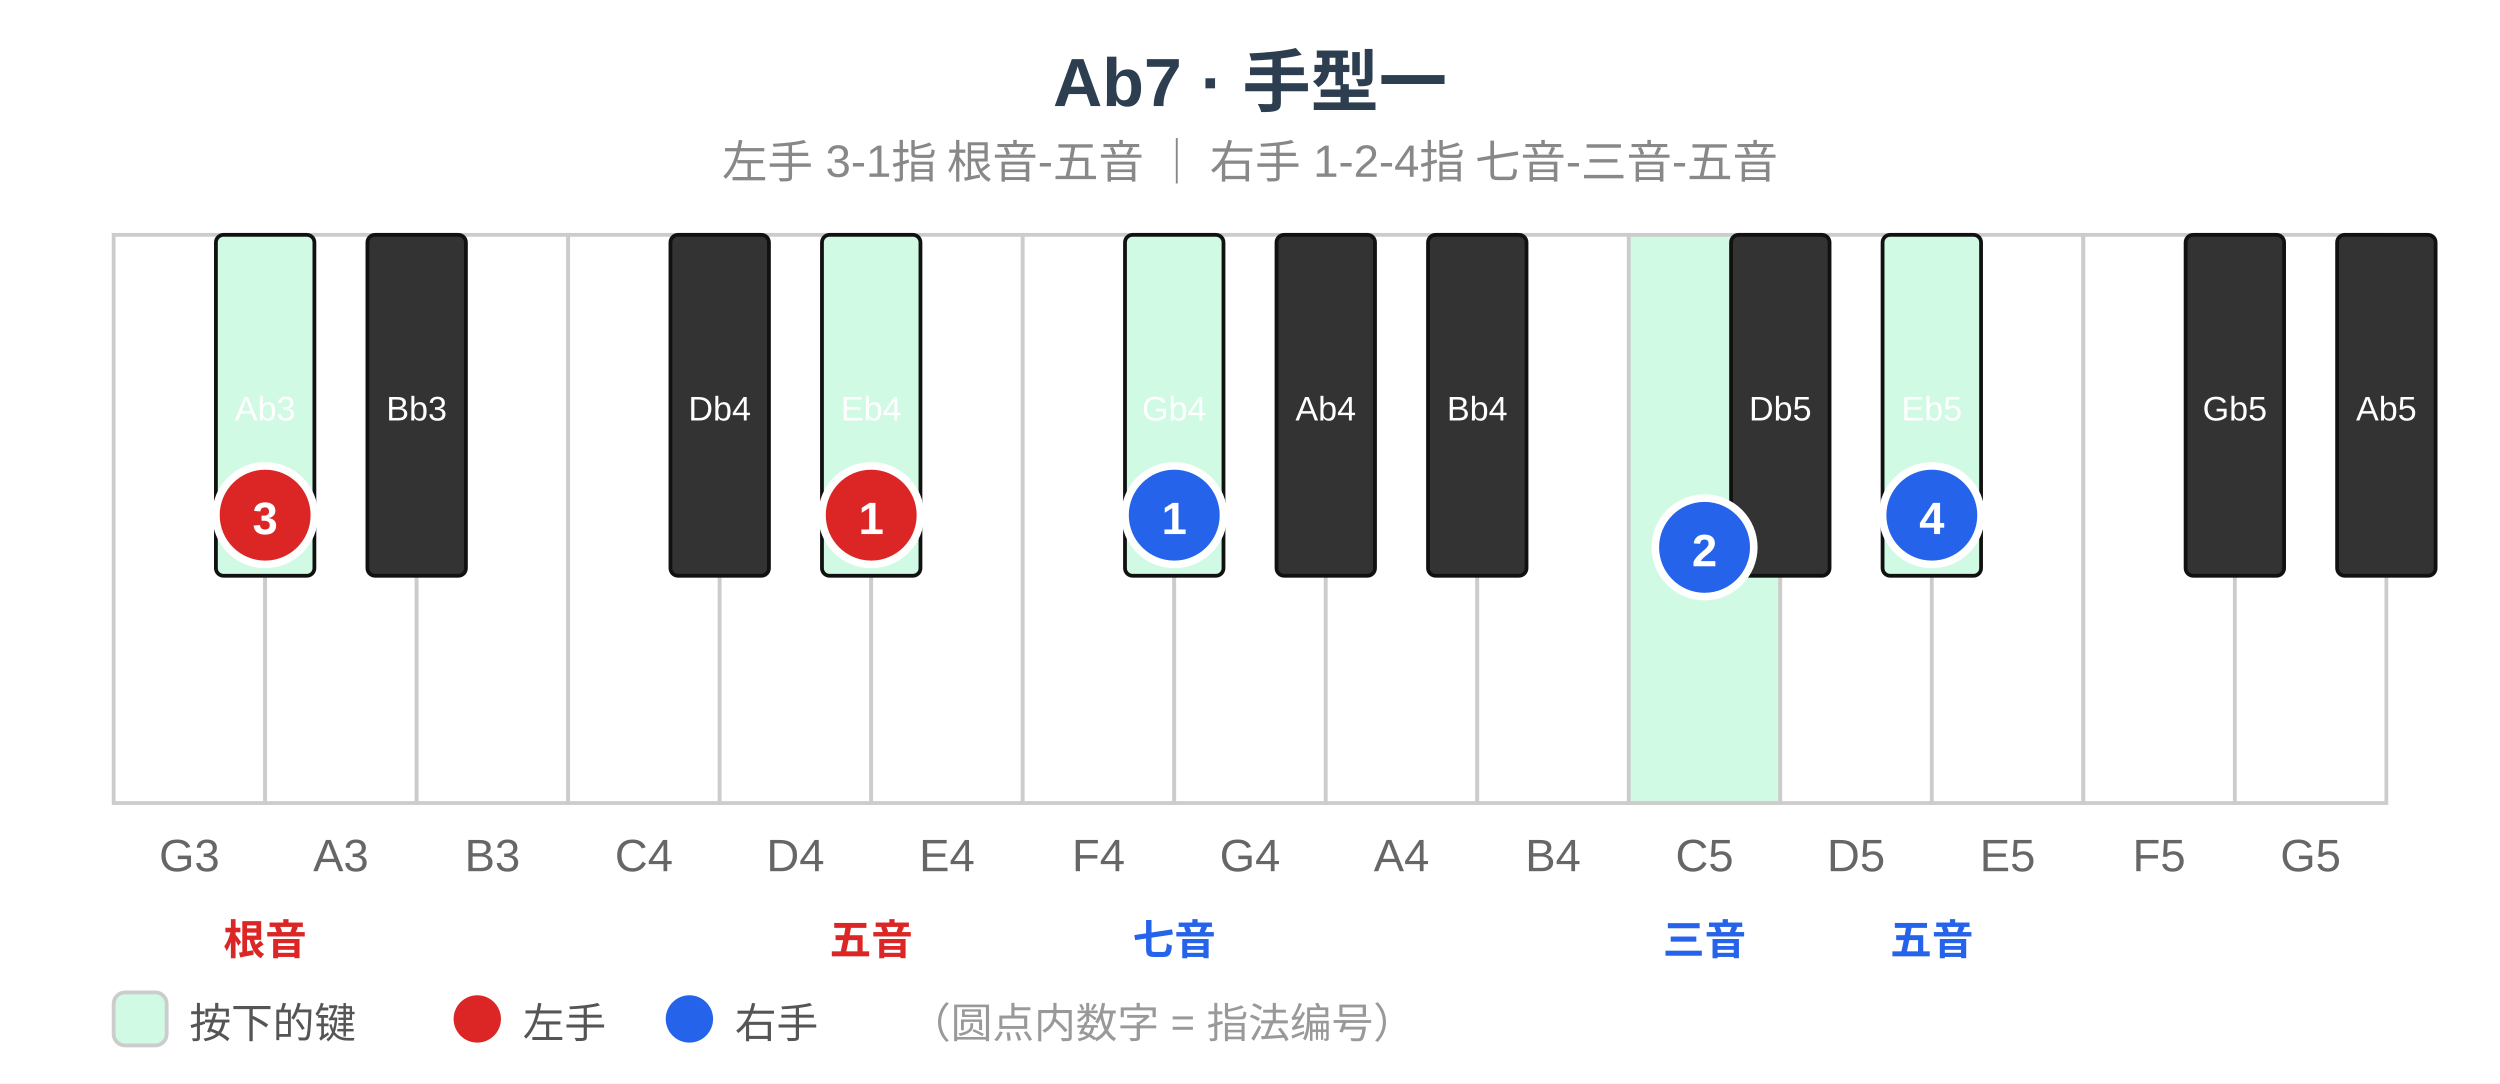
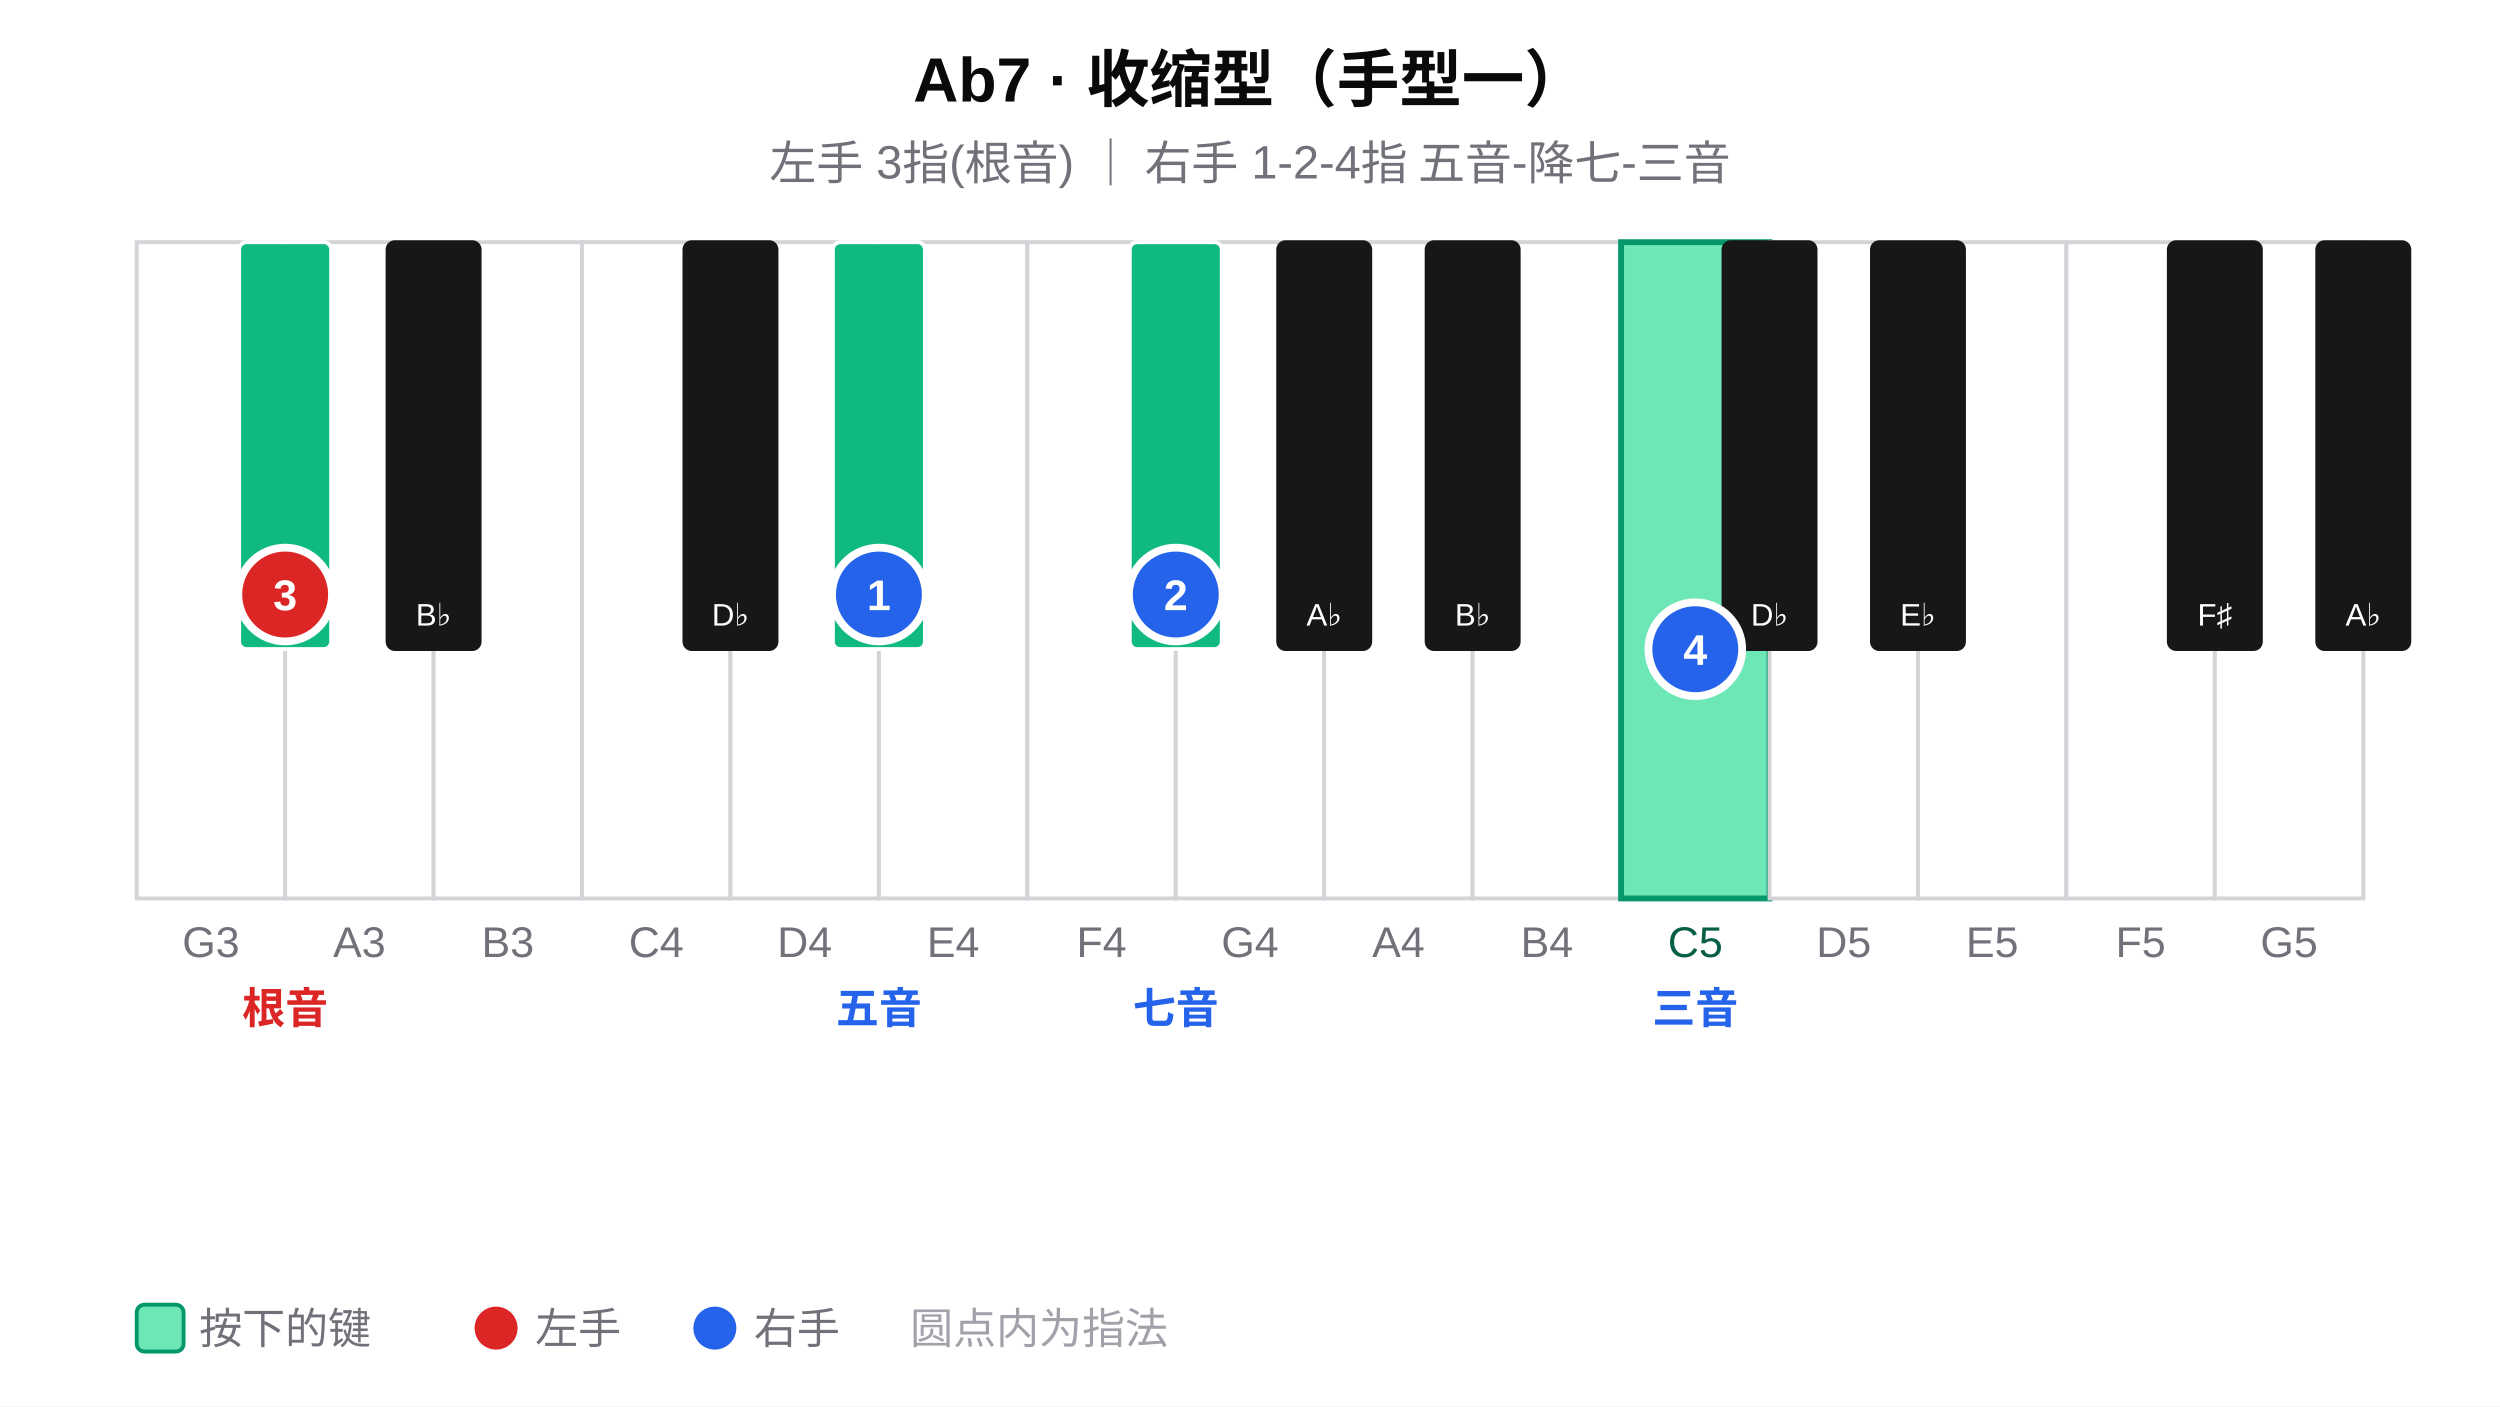
- <svg xmlns="http://www.w3.org/2000/svg" viewBox="0 0 660 286" width="660" height="286">
-   <rect width="660" height="286" fill="#ffffff" />
-   <text x="330.0" y="28" text-anchor="middle" font-family="Arial,sans-serif" font-size="18" font-weight="bold" fill="#2c3e50">Ab7 · 手型一</text>
-   <text x="330.0" y="47" text-anchor="middle" font-family="Arial,sans-serif" font-size="12" fill="#888">左手 3-1指 根音-五音 ｜ 右手 1-2-4指 七音-三音-五音</text>
-   <rect x="30.0" y="62" width="40" height="150" fill="white" stroke="#ccc" stroke-width="1" />
-   <text x="50.0" y="230" text-anchor="middle" font-family="Arial,sans-serif" font-size="12" fill="#666">G3</text>
-   <rect x="70.0" y="62" width="40" height="150" fill="white" stroke="#ccc" stroke-width="1" />
-   <text x="90.0" y="230" text-anchor="middle" font-family="Arial,sans-serif" font-size="12" fill="#666">A3</text>
-   <rect x="110.0" y="62" width="40" height="150" fill="white" stroke="#ccc" stroke-width="1" />
-   <text x="130.0" y="230" text-anchor="middle" font-family="Arial,sans-serif" font-size="12" fill="#666">B3</text>
-   <rect x="150.0" y="62" width="40" height="150" fill="white" stroke="#ccc" stroke-width="1" />
-   <text x="170.0" y="230" text-anchor="middle" font-family="Arial,sans-serif" font-size="12" fill="#666">C4</text>
-   <rect x="190.0" y="62" width="40" height="150" fill="white" stroke="#ccc" stroke-width="1" />
-   <text x="210.0" y="230" text-anchor="middle" font-family="Arial,sans-serif" font-size="12" fill="#666">D4</text>
-   <rect x="230.0" y="62" width="40" height="150" fill="white" stroke="#ccc" stroke-width="1" />
-   <text x="250.0" y="230" text-anchor="middle" font-family="Arial,sans-serif" font-size="12" fill="#666">E4</text>
-   <rect x="270.0" y="62" width="40" height="150" fill="white" stroke="#ccc" stroke-width="1" />
-   <text x="290.0" y="230" text-anchor="middle" font-family="Arial,sans-serif" font-size="12" fill="#666">F4</text>
-   <rect x="310.0" y="62" width="40" height="150" fill="white" stroke="#ccc" stroke-width="1" />
-   <text x="330.0" y="230" text-anchor="middle" font-family="Arial,sans-serif" font-size="12" fill="#666">G4</text>
-   <rect x="350.0" y="62" width="40" height="150" fill="white" stroke="#ccc" stroke-width="1" />
-   <text x="370.0" y="230" text-anchor="middle" font-family="Arial,sans-serif" font-size="12" fill="#666">A4</text>
-   <rect x="390.0" y="62" width="40" height="150" fill="white" stroke="#ccc" stroke-width="1" />
-   <text x="410.0" y="230" text-anchor="middle" font-family="Arial,sans-serif" font-size="12" fill="#666">B4</text>
-   <rect x="430.0" y="62" width="40" height="150" fill="#d1fae5" stroke="#ccc" stroke-width="1" />
-   <text x="450.0" y="230" text-anchor="middle" font-family="Arial,sans-serif" font-size="12" fill="#666">C5</text>
-   <rect x="470.0" y="62" width="40" height="150" fill="white" stroke="#ccc" stroke-width="1" />
-   <text x="490.0" y="230" text-anchor="middle" font-family="Arial,sans-serif" font-size="12" fill="#666">D5</text>
-   <rect x="510.0" y="62" width="40" height="150" fill="white" stroke="#ccc" stroke-width="1" />
-   <text x="530.0" y="230" text-anchor="middle" font-family="Arial,sans-serif" font-size="12" fill="#666">E5</text>
-   <rect x="550.0" y="62" width="40" height="150" fill="white" stroke="#ccc" stroke-width="1" />
-   <text x="570.0" y="230" text-anchor="middle" font-family="Arial,sans-serif" font-size="12" fill="#666">F5</text>
-   <rect x="590.0" y="62" width="40" height="150" fill="white" stroke="#ccc" stroke-width="1" />
-   <text x="610.0" y="230" text-anchor="middle" font-family="Arial,sans-serif" font-size="12" fill="#666">G5</text>
-   <rect x="57.0" y="62" width="26" height="90" fill="#d1fae5" stroke="#111" stroke-width="1" rx="2" />
-   <text x="70.0" y="111.0" text-anchor="middle" font-family="Arial,sans-serif" font-size="9" fill="#fff">Ab3</text>
-   <rect x="97.0" y="62" width="26" height="90" fill="#333" stroke="#111" stroke-width="1" rx="2" />
-   <text x="110.0" y="111.0" text-anchor="middle" font-family="Arial,sans-serif" font-size="9" fill="#fff">Bb3</text>
-   <rect x="177.0" y="62" width="26" height="90" fill="#333" stroke="#111" stroke-width="1" rx="2" />
-   <text x="190.0" y="111.0" text-anchor="middle" font-family="Arial,sans-serif" font-size="9" fill="#fff">Db4</text>
-   <rect x="217.0" y="62" width="26" height="90" fill="#d1fae5" stroke="#111" stroke-width="1" rx="2" />
-   <text x="230.0" y="111.0" text-anchor="middle" font-family="Arial,sans-serif" font-size="9" fill="#fff">Eb4</text>
-   <rect x="297.0" y="62" width="26" height="90" fill="#d1fae5" stroke="#111" stroke-width="1" rx="2" />
-   <text x="310.0" y="111.0" text-anchor="middle" font-family="Arial,sans-serif" font-size="9" fill="#fff">Gb4</text>
-   <rect x="337.0" y="62" width="26" height="90" fill="#333" stroke="#111" stroke-width="1" rx="2" />
-   <text x="350.0" y="111.0" text-anchor="middle" font-family="Arial,sans-serif" font-size="9" fill="#fff">Ab4</text>
-   <rect x="377.0" y="62" width="26" height="90" fill="#333" stroke="#111" stroke-width="1" rx="2" />
-   <text x="390.0" y="111.0" text-anchor="middle" font-family="Arial,sans-serif" font-size="9" fill="#fff">Bb4</text>
-   <rect x="457.0" y="62" width="26" height="90" fill="#333" stroke="#111" stroke-width="1" rx="2" />
-   <text x="470.0" y="111.0" text-anchor="middle" font-family="Arial,sans-serif" font-size="9" fill="#fff">Db5</text>
-   <rect x="497.0" y="62" width="26" height="90" fill="#d1fae5" stroke="#111" stroke-width="1" rx="2" />
-   <text x="510.0" y="111.0" text-anchor="middle" font-family="Arial,sans-serif" font-size="9" fill="#fff">Eb5</text>
-   <rect x="577.0" y="62" width="26" height="90" fill="#333" stroke="#111" stroke-width="1" rx="2" />
-   <text x="590.0" y="111.0" text-anchor="middle" font-family="Arial,sans-serif" font-size="9" fill="#fff">Gb5</text>
-   <rect x="617.0" y="62" width="26" height="90" fill="#333" stroke="#111" stroke-width="1" rx="2" />
-   <text x="630.0" y="111.0" text-anchor="middle" font-family="Arial,sans-serif" font-size="9" fill="#fff">Ab5</text>
-   <circle cx="70.0" cy="136.0" r="13" fill="#dc2626" stroke="white" stroke-width="2" />
-   <text x="70.0" y="141.0" text-anchor="middle" font-family="Arial,sans-serif" font-size="12" font-weight="bold" fill="white">3</text>
-   <text x="70.0" y="252" text-anchor="middle" font-family="Arial,sans-serif" font-size="11" font-weight="bold" fill="#dc2626">根音</text>
-   <circle cx="230.0" cy="136.0" r="13" fill="#dc2626" stroke="white" stroke-width="2" />
-   <text x="230.0" y="141.0" text-anchor="middle" font-family="Arial,sans-serif" font-size="12" font-weight="bold" fill="white">1</text>
-   <text x="230.0" y="252" text-anchor="middle" font-family="Arial,sans-serif" font-size="11" font-weight="bold" fill="#dc2626">五音</text>
-   <circle cx="310.0" cy="136.0" r="13" fill="#2563eb" stroke="white" stroke-width="2" />
-   <text x="310.0" y="141.0" text-anchor="middle" font-family="Arial,sans-serif" font-size="12" font-weight="bold" fill="white">1</text>
-   <text x="310.0" y="252" text-anchor="middle" font-family="Arial,sans-serif" font-size="11" font-weight="bold" fill="#2563eb">七音</text>
-   <circle cx="450.0" cy="144.5" r="13" fill="#2563eb" stroke="white" stroke-width="2" />
-   <text x="450.0" y="149.5" text-anchor="middle" font-family="Arial,sans-serif" font-size="12" font-weight="bold" fill="white">2</text>
-   <text x="450.0" y="252" text-anchor="middle" font-family="Arial,sans-serif" font-size="11" font-weight="bold" fill="#2563eb">三音</text>
-   <circle cx="510.0" cy="136.0" r="13" fill="#2563eb" stroke="white" stroke-width="2" />
-   <text x="510.0" y="141.0" text-anchor="middle" font-family="Arial,sans-serif" font-size="12" font-weight="bold" fill="white">4</text>
-   <text x="510.0" y="252" text-anchor="middle" font-family="Arial,sans-serif" font-size="11" font-weight="bold" fill="#2563eb">五音</text>
-   <rect x="30.0" y="262" width="14" height="14" rx="3" fill="#d1fae5" stroke="#ccc" stroke-width="1" />
-   <text x="50.0" y="274" font-family="Arial,sans-serif" font-size="11" fill="#555">按下的键</text>
-   <circle cx="126.0" cy="269" r="7" fill="#dc2626" stroke="white" stroke-width="1.5" />
-   <text x="138.0" y="274" font-family="Arial,sans-serif" font-size="11" fill="#555">左手</text>
-   <circle cx="182.0" cy="269" r="7" fill="#2563eb" stroke="white" stroke-width="1.5" />
-   <text x="194.0" y="274" font-family="Arial,sans-serif" font-size="11" fill="#555">右手</text>
-   <text x="240.0" y="274" font-family="Arial,sans-serif" font-size="11" fill="#999">（圆点内数字 = 指法编号）</text>
+ <svg xmlns="http://www.w3.org/2000/svg" viewBox="0 0 640 360" width="640" height="360">
+   <rect width="640" height="360" fill="#FFFFFF" />
+   <text x="320.0" y="26" text-anchor="middle" font-family="Arial, Helvetica, sans-serif" font-size="16" font-weight="bold" fill="#0A0A0A">Ab7 · 收缩型（手型一）</text>
+   <text x="320.0" y="46" text-anchor="middle" font-family="Arial, Helvetica, sans-serif" font-size="12" fill="#71717A">左手 3指(根音) ｜ 右手 1-2-4指 五音-降七-三音</text>
+   <rect x="35.00" y="62.00" width="38.00" height="168.00" rx="0" ry="0" fill="#FFFFFF" stroke="#D4D4D8" stroke-width="1" />
+   <text x="54.00" y="245.00" text-anchor="middle" font-family="Arial, Helvetica, sans-serif" font-size="11" fill="#71717A">G3</text>
+   <rect x="73.00" y="62.00" width="38.00" height="168.00" rx="0" ry="0" fill="#FFFFFF" stroke="#D4D4D8" stroke-width="1" />
+   <text x="92.00" y="245.00" text-anchor="middle" font-family="Arial, Helvetica, sans-serif" font-size="11" fill="#71717A">A3</text>
+   <rect x="111.00" y="62.00" width="38.00" height="168.00" rx="0" ry="0" fill="#FFFFFF" stroke="#D4D4D8" stroke-width="1" />
+   <text x="130.00" y="245.00" text-anchor="middle" font-family="Arial, Helvetica, sans-serif" font-size="11" fill="#71717A">B3</text>
+   <rect x="149.00" y="62.00" width="38.00" height="168.00" rx="0" ry="0" fill="#FFFFFF" stroke="#D4D4D8" stroke-width="1" />
+   <text x="168.00" y="245.00" text-anchor="middle" font-family="Arial, Helvetica, sans-serif" font-size="11" fill="#71717A">C4</text>
+   <rect x="187.00" y="62.00" width="38.00" height="168.00" rx="0" ry="0" fill="#FFFFFF" stroke="#D4D4D8" stroke-width="1" />
+   <text x="206.00" y="245.00" text-anchor="middle" font-family="Arial, Helvetica, sans-serif" font-size="11" fill="#71717A">D4</text>
+   <rect x="225.00" y="62.00" width="38.00" height="168.00" rx="0" ry="0" fill="#FFFFFF" stroke="#D4D4D8" stroke-width="1" />
+   <text x="244.00" y="245.00" text-anchor="middle" font-family="Arial, Helvetica, sans-serif" font-size="11" fill="#71717A">E4</text>
+   <rect x="263.00" y="62.00" width="38.00" height="168.00" rx="0" ry="0" fill="#FFFFFF" stroke="#D4D4D8" stroke-width="1" />
+   <text x="282.00" y="245.00" text-anchor="middle" font-family="Arial, Helvetica, sans-serif" font-size="11" fill="#71717A">F4</text>
+   <rect x="301.00" y="62.00" width="38.00" height="168.00" rx="0" ry="0" fill="#FFFFFF" stroke="#D4D4D8" stroke-width="1" />
+   <text x="320.00" y="245.00" text-anchor="middle" font-family="Arial, Helvetica, sans-serif" font-size="11" fill="#71717A">G4</text>
+   <rect x="339.00" y="62.00" width="38.00" height="168.00" rx="0" ry="0" fill="#FFFFFF" stroke="#D4D4D8" stroke-width="1" />
+   <text x="358.00" y="245.00" text-anchor="middle" font-family="Arial, Helvetica, sans-serif" font-size="11" fill="#71717A">A4</text>
+   <rect x="377.00" y="62.00" width="38.00" height="168.00" rx="0" ry="0" fill="#FFFFFF" stroke="#D4D4D8" stroke-width="1" />
+   <text x="396.00" y="245.00" text-anchor="middle" font-family="Arial, Helvetica, sans-serif" font-size="11" fill="#71717A">B4</text>
+   <rect x="415.00" y="62.00" width="38.00" height="168.00" rx="0" ry="0" fill="#6EE7B7" stroke="#059669" stroke-width="1.5" />
+   <text x="434.00" y="245.00" text-anchor="middle" font-family="Arial, Helvetica, sans-serif" font-size="11" fill="#065F46">C5</text>
+   <rect x="453.00" y="62.00" width="38.00" height="168.00" rx="0" ry="0" fill="#FFFFFF" stroke="#D4D4D8" stroke-width="1" />
+   <text x="472.00" y="245.00" text-anchor="middle" font-family="Arial, Helvetica, sans-serif" font-size="11" fill="#71717A">D5</text>
+   <rect x="491.00" y="62.00" width="38.00" height="168.00" rx="0" ry="0" fill="#FFFFFF" stroke="#D4D4D8" stroke-width="1" />
+   <text x="510.00" y="245.00" text-anchor="middle" font-family="Arial, Helvetica, sans-serif" font-size="11" fill="#71717A">E5</text>
+   <rect x="529.00" y="62.00" width="38.00" height="168.00" rx="0" ry="0" fill="#FFFFFF" stroke="#D4D4D8" stroke-width="1" />
+   <text x="548.00" y="245.00" text-anchor="middle" font-family="Arial, Helvetica, sans-serif" font-size="11" fill="#71717A">F5</text>
+   <rect x="567.00" y="62.00" width="38.00" height="168.00" rx="0" ry="0" fill="#FFFFFF" stroke="#D4D4D8" stroke-width="1" />
+   <text x="586.00" y="245.00" text-anchor="middle" font-family="Arial, Helvetica, sans-serif" font-size="11" fill="#71717A">G5</text>
+   <rect x="61.22" y="62.00" width="23.56" height="104.16" rx="1.88" fill="#10B981" stroke="#FFFFFF" stroke-width="1" />
+   <text x="73.00" y="160.16" text-anchor="middle" font-family="Arial, Helvetica, sans-serif" font-size="8" fill="#FFFFFF">A♭</text>
+   <rect x="99.22" y="62.00" width="23.56" height="104.16" rx="1.88" fill="#171717" stroke="#171717" stroke-width="1" />
+   <text x="111.00" y="160.16" text-anchor="middle" font-family="Arial, Helvetica, sans-serif" font-size="8" fill="#FFFFFF">B♭</text>
+   <rect x="175.22" y="62.00" width="23.56" height="104.16" rx="1.88" fill="#171717" stroke="#171717" stroke-width="1" />
+   <text x="187.00" y="160.16" text-anchor="middle" font-family="Arial, Helvetica, sans-serif" font-size="8" fill="#FFFFFF">D♭</text>
+   <rect x="213.22" y="62.00" width="23.56" height="104.16" rx="1.88" fill="#10B981" stroke="#FFFFFF" stroke-width="1" />
+   <text x="225.00" y="160.16" text-anchor="middle" font-family="Arial, Helvetica, sans-serif" font-size="8" fill="#FFFFFF">E♭</text>
+   <rect x="289.22" y="62.00" width="23.56" height="104.16" rx="1.88" fill="#10B981" stroke="#FFFFFF" stroke-width="1" />
+   <text x="301.00" y="160.16" text-anchor="middle" font-family="Arial, Helvetica, sans-serif" font-size="8" fill="#FFFFFF">F♯</text>
+   <rect x="327.22" y="62.00" width="23.56" height="104.16" rx="1.88" fill="#171717" stroke="#171717" stroke-width="1" />
+   <text x="339.00" y="160.16" text-anchor="middle" font-family="Arial, Helvetica, sans-serif" font-size="8" fill="#FFFFFF">A♭</text>
+   <rect x="365.22" y="62.00" width="23.56" height="104.16" rx="1.88" fill="#171717" stroke="#171717" stroke-width="1" />
+   <text x="377.00" y="160.16" text-anchor="middle" font-family="Arial, Helvetica, sans-serif" font-size="8" fill="#FFFFFF">B♭</text>
+   <rect x="441.22" y="62.00" width="23.56" height="104.16" rx="1.88" fill="#171717" stroke="#171717" stroke-width="1" />
+   <text x="453.00" y="160.16" text-anchor="middle" font-family="Arial, Helvetica, sans-serif" font-size="8" fill="#FFFFFF">D♭</text>
+   <rect x="479.22" y="62.00" width="23.56" height="104.16" rx="1.88" fill="#171717" stroke="#171717" stroke-width="1" />
+   <text x="491.00" y="160.16" text-anchor="middle" font-family="Arial, Helvetica, sans-serif" font-size="8" fill="#FFFFFF">E♭</text>
+   <rect x="555.22" y="62.00" width="23.56" height="104.16" rx="1.88" fill="#171717" stroke="#171717" stroke-width="1" />
+   <text x="567.00" y="160.16" text-anchor="middle" font-family="Arial, Helvetica, sans-serif" font-size="8" fill="#FFFFFF">F♯</text>
+   <rect x="593.22" y="62.00" width="23.56" height="104.16" rx="1.88" fill="#171717" stroke="#171717" stroke-width="1" />
+   <text x="605.00" y="160.16" text-anchor="middle" font-family="Arial, Helvetica, sans-serif" font-size="8" fill="#FFFFFF">A♭</text>
+   <circle cx="73.0" cy="152.2" r="12" fill="#DC2626" stroke="#FFFFFF" stroke-width="2" />
+   <text x="73.0" y="156.2" text-anchor="middle" font-family="Arial, Helvetica, sans-serif" font-size="11" font-weight="bold" fill="#FFFFFF">3</text>
+   <text x="73.0" y="262" text-anchor="middle" font-family="Arial, Helvetica, sans-serif" font-size="11" font-weight="bold" fill="#DC2626">根音</text>
+   <circle cx="225.0" cy="152.2" r="12" fill="#2563EB" stroke="#FFFFFF" stroke-width="2" />
+   <text x="225.0" y="156.2" text-anchor="middle" font-family="Arial, Helvetica, sans-serif" font-size="11" font-weight="bold" fill="#FFFFFF">1</text>
+   <text x="225.0" y="262" text-anchor="middle" font-family="Arial, Helvetica, sans-serif" font-size="11" font-weight="bold" fill="#2563EB">五音</text>
+   <circle cx="301.0" cy="152.2" r="12" fill="#2563EB" stroke="#FFFFFF" stroke-width="2" />
+   <text x="301.0" y="156.2" text-anchor="middle" font-family="Arial, Helvetica, sans-serif" font-size="11" font-weight="bold" fill="#FFFFFF">2</text>
+   <text x="301.0" y="262" text-anchor="middle" font-family="Arial, Helvetica, sans-serif" font-size="11" font-weight="bold" fill="#2563EB">七音</text>
+   <circle cx="434.0" cy="166.2" r="12" fill="#2563EB" stroke="#FFFFFF" stroke-width="2" />
+   <text x="434.0" y="170.2" text-anchor="middle" font-family="Arial, Helvetica, sans-serif" font-size="11" font-weight="bold" fill="#FFFFFF">4</text>
+   <text x="434.0" y="262" text-anchor="middle" font-family="Arial, Helvetica, sans-serif" font-size="11" font-weight="bold" fill="#2563EB">三音</text>
+   <rect x="35.0" y="334" width="12" height="12" rx="2" fill="#6EE7B7" stroke="#059669" stroke-width="1" />
+   <text x="51.0" y="344" font-family="Arial, Helvetica, sans-serif" font-size="11" fill="#71717A">按下的键</text>
+   <circle cx="127.0" cy="340" r="6" fill="#DC2626" stroke="#FFFFFF" stroke-width="1" />
+   <text x="137.0" y="344" font-family="Arial, Helvetica, sans-serif" font-size="11" fill="#71717A">左手</text>
+   <circle cx="183.0" cy="340" r="6" fill="#2563EB" stroke="#FFFFFF" stroke-width="1" />
+   <text x="193.0" y="344" font-family="Arial, Helvetica, sans-serif" font-size="11" fill="#71717A">右手</text>
+   <text x="233.0" y="344" font-family="Arial, Helvetica, sans-serif" font-size="11" fill="#A1A1AA">圆点内为指法</text>
</svg>
